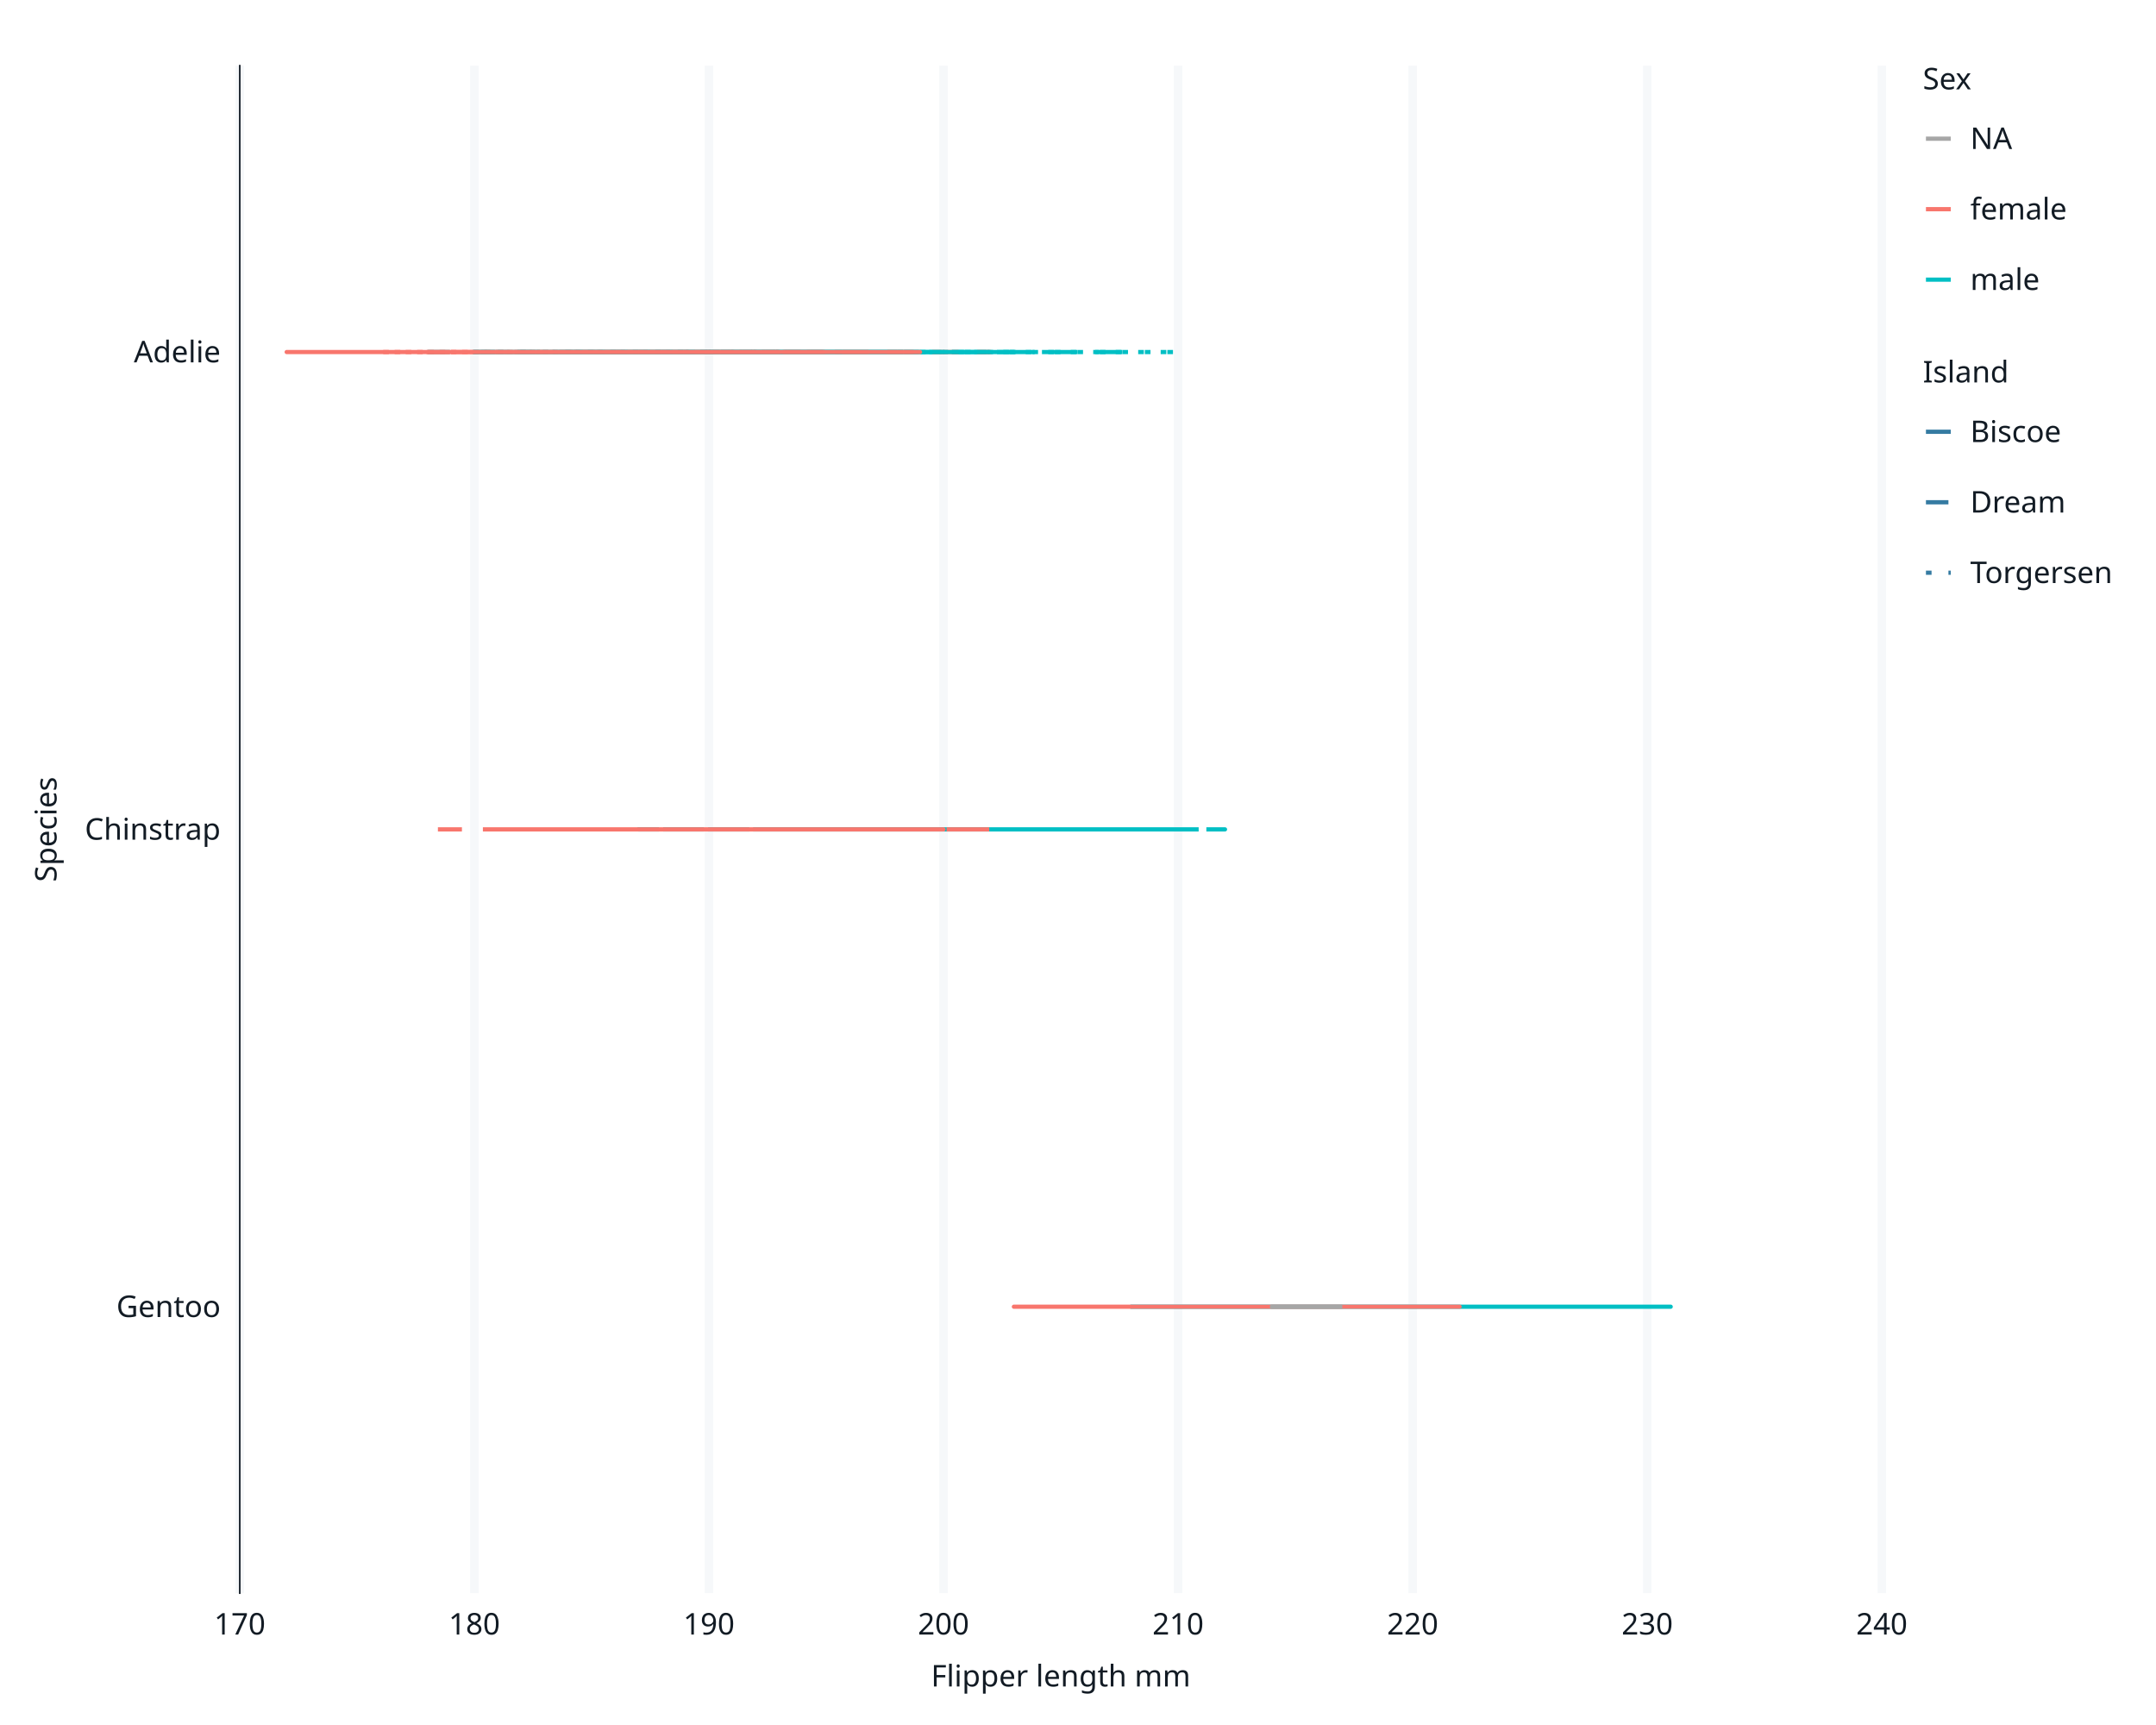
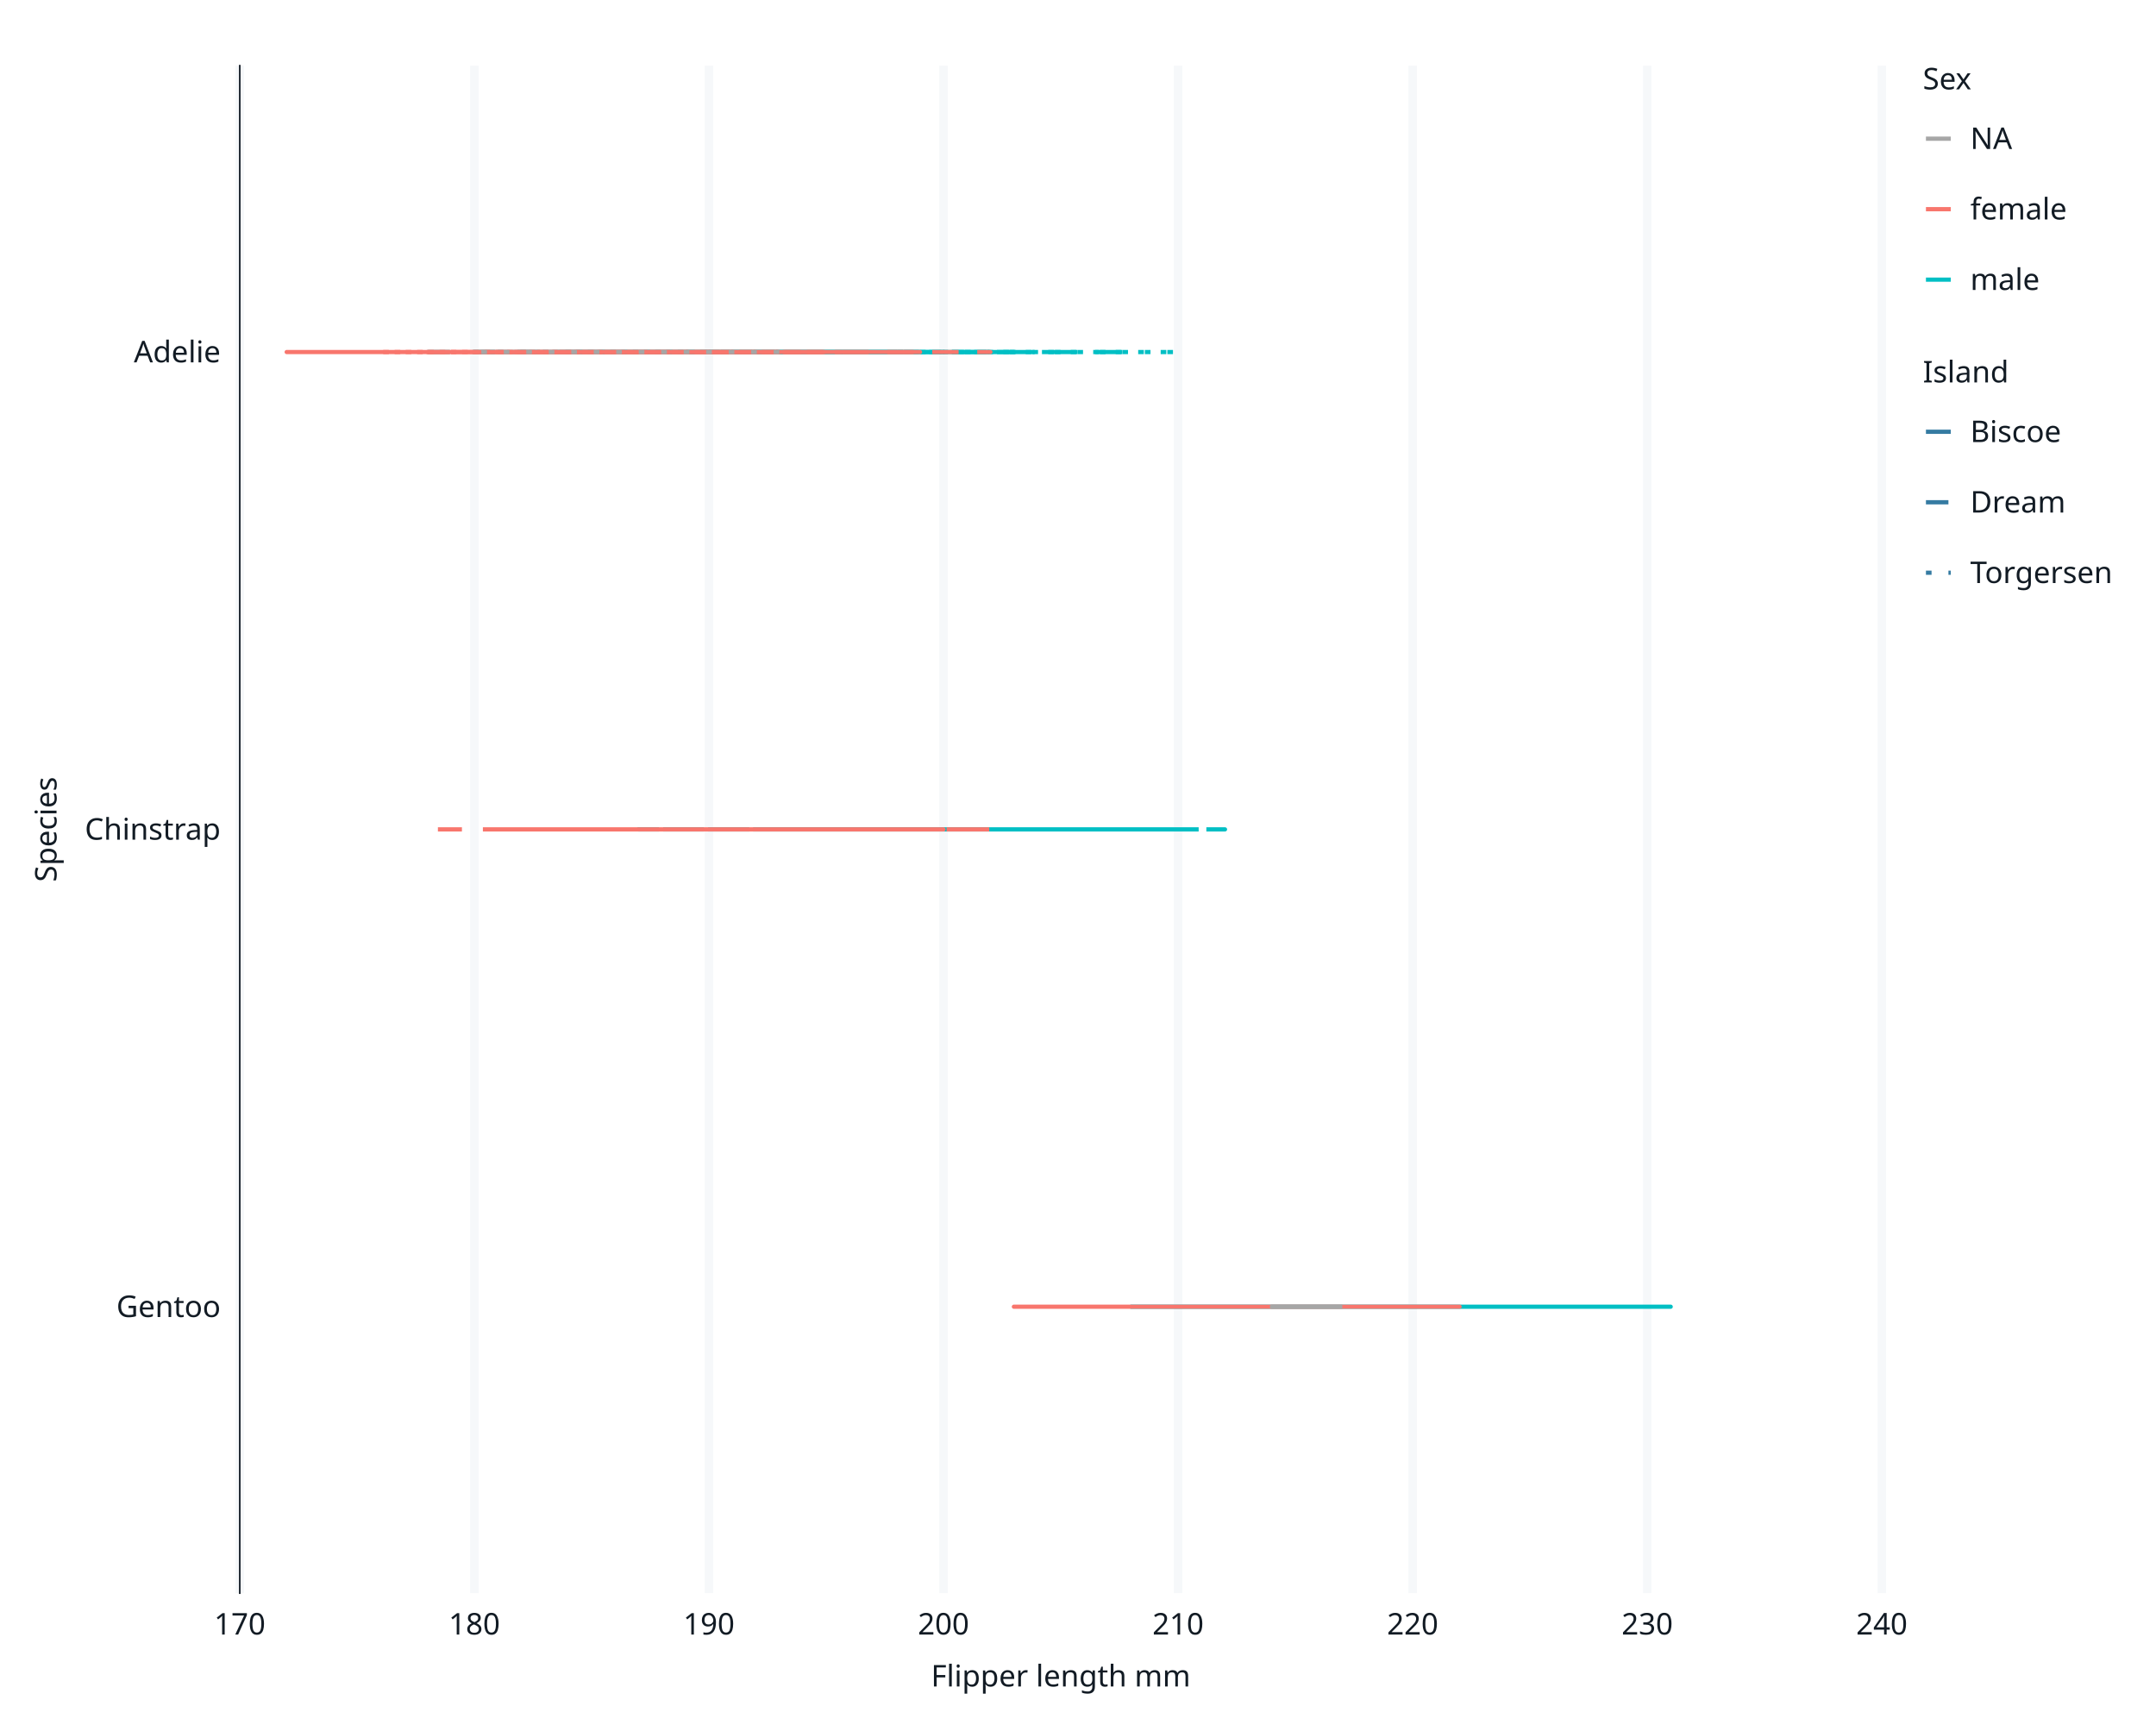
<svg xmlns="http://www.w3.org/2000/svg" class="svglite" data-engine-version="2.0" width="720.00pt" height="576.00pt" viewBox="0 0 720.00 576.00">
  <defs>
    <style type="text/css">
    .svglite line, .svglite polyline, .svglite polygon, .svglite path, .svglite rect, .svglite circle {
      fill: none;
      stroke: #000000;
      stroke-linecap: round;
      stroke-linejoin: round;
      stroke-miterlimit: 10.00;
    }
  </style>
  </defs>
  <rect width="100%" height="100%" style="stroke: none; fill: #FFFFFF;" />
  <defs>
    <clipPath id="cpMC4wMHw3MjAuMDB8MC4wMHw1NzYuMDA=">
      <rect x="0.00" y="0.00" width="720.00" height="576.00" />
    </clipPath>
  </defs>
  <g clip-path="url(#cpMC4wMHw3MjAuMDB8MC4wMHw1NzYuMDA=)">
    <rect x="0" y="0.00" width="720.00" height="576.00" style="stroke-width: 1.07; stroke: #FFFFFF; fill: #FFFFFF;" />
    <rect x="80.07" y="21.92" width="548.36" height="510.05" style="stroke-width: 1.07; stroke: #FFFFFF; fill: #FFFFFF;" />
    <polyline points="80.07,436.33 628.43,436.33 " style="stroke-width: 2.84; stroke: none; stroke-linecap: butt;" />
    <polyline points="80.07,276.94 628.43,276.94 " style="stroke-width: 2.84; stroke: none; stroke-linecap: butt;" />
    <polyline points="80.07,117.55 628.43,117.55 " style="stroke-width: 2.84; stroke: none; stroke-linecap: butt;" />
    <polyline points="80.07,531.97 80.07,21.92 " style="stroke-width: 2.84; stroke: #F6F8FA; stroke-linecap: butt;" />
    <polyline points="158.41,531.97 158.41,21.92 " style="stroke-width: 2.84; stroke: #F6F8FA; stroke-linecap: butt;" />
    <polyline points="236.75,531.97 236.75,21.92 " style="stroke-width: 2.84; stroke: #F6F8FA; stroke-linecap: butt;" />
    <polyline points="315.08,531.97 315.08,21.92 " style="stroke-width: 2.84; stroke: #F6F8FA; stroke-linecap: butt;" />
    <polyline points="393.42,531.97 393.42,21.92 " style="stroke-width: 2.84; stroke: #F6F8FA; stroke-linecap: butt;" />
    <polyline points="471.76,531.97 471.76,21.92 " style="stroke-width: 2.84; stroke: #F6F8FA; stroke-linecap: butt;" />
    <polyline points="550.10,531.97 550.10,21.92 " style="stroke-width: 2.84; stroke: #F6F8FA; stroke-linecap: butt;" />
    <polyline points="628.43,531.97 628.43,21.92 " style="stroke-width: 2.84; stroke: #F6F8FA; stroke-linecap: butt;" />
-     <polyline points="166.24,117.55 236.75,117.55 275.92,117.55 244.58,117.55 299.42,117.55 291.58,117.55 268.08,117.55 299.42,117.55 236.75,117.55 291.58,117.55 275.92,117.55 189.74,117.55 275.92,117.55 283.75,117.55 260.25,117.55 307.25,117.55 228.91,117.55 299.42,117.55 330.75,117.55 307.25,117.55 275.92,117.55 393.42,117.55 291.58,117.55 " style="stroke-width: 1.41; stroke: #00BFC4; stroke-dasharray: 1.88,5.63; stroke-linecap: butt;" />
-     <polyline points="205.41,117.55 275.92,117.55 260.25,117.55 166.24,117.55 174.08,117.55 197.58,117.55 275.92,117.55 189.74,117.55 236.75,117.55 236.75,117.55 283.75,117.55 236.75,117.55 244.58,117.55 213.25,117.55 228.91,117.55 213.25,117.55 221.08,117.55 228.91,117.55 213.25,117.55 127.07,117.55 205.41,117.55 244.58,117.55 244.58,117.55 236.75,117.55 " style="stroke-width: 1.41; stroke: #F8766D; stroke-dasharray: 1.88,5.63; stroke-linecap: butt;" />
-     <polyline points="260.25,117.55 236.75,117.55 205.41,117.55 158.41,117.55 " style="stroke-width: 1.41; stroke: #A6A6A6; stroke-dasharray: 1.88,5.63; stroke-linecap: butt;" />
-     <polyline points="283.75,276.94 260.25,276.94 291.58,276.94 291.58,276.94 299.42,276.94 268.08,276.94 322.92,276.94 322.92,276.94 291.58,276.94 275.92,276.94 244.58,276.94 260.25,276.94 291.58,276.94 315.08,276.94 354.25,276.94 322.92,276.94 338.59,276.94 275.92,276.94 393.42,276.94 354.25,276.94 393.42,276.94 283.75,276.94 322.92,276.94 409.09,276.94 213.25,276.94 322.92,276.94 338.59,276.94 291.58,276.94 338.59,276.94 330.75,276.94 362.09,276.94 369.92,276.94 260.25,276.94 393.42,276.94 " style="stroke-width: 1.41; stroke: #00BFC4; stroke-dasharray: 7.51,7.51; stroke-linecap: butt;" />
-     <polyline points="252.41,276.94 221.08,276.94 299.42,276.94 142.74,276.94 275.92,276.94 260.25,276.94 197.58,276.94 236.75,276.94 166.24,276.94 236.75,276.94 166.24,276.94 213.25,276.94 275.92,276.94 315.08,276.94 244.58,276.94 213.25,276.94 213.25,276.94 307.25,276.94 275.92,276.94 252.41,276.94 213.25,276.94 283.75,276.94 283.75,276.94 236.75,276.94 299.42,276.94 307.25,276.94 260.25,276.94 213.25,276.94 244.58,276.94 268.08,276.94 228.91,276.94 275.92,276.94 330.75,276.94 299.42,276.94 " style="stroke-width: 1.41; stroke: #F8766D; stroke-dasharray: 7.51,7.51; stroke-linecap: butt;" />
-     <polyline points="142.74,117.55 189.74,117.55 283.75,117.55 236.75,117.55 189.74,117.55 275.92,117.55 283.75,117.55 236.75,117.55 174.08,117.55 244.58,117.55 268.08,117.55 236.75,117.55 228.91,117.55 354.25,117.55 205.41,117.55 377.75,117.55 283.75,117.55 252.41,117.55 307.25,117.55 236.75,117.55 315.08,117.55 260.25,117.55 213.25,117.55 236.75,117.55 197.58,117.55 236.75,117.55 260.25,117.55 322.92,117.55 " style="stroke-width: 1.41; stroke: #00BFC4; stroke-dasharray: 7.51,7.51; stroke-linecap: butt;" />
-     <polyline points="142.74,117.55 221.08,117.55 275.92,117.55 158.41,117.55 166.24,117.55 174.08,117.55 205.41,117.55 197.58,117.55 236.75,117.55 244.58,117.55 228.91,117.55 236.75,117.55 330.75,117.55 197.58,117.55 213.25,117.55 236.75,117.55 142.74,117.55 260.25,117.55 213.25,117.55 244.58,117.55 197.58,117.55 260.25,117.55 221.08,117.55 252.41,117.55 189.74,117.55 275.92,117.55 213.25,117.55 " style="stroke-width: 1.41; stroke: #F8766D; stroke-dasharray: 7.51,7.51; stroke-linecap: butt;" />
    <polyline points="550.10,436.33 456.09,436.33 432.59,436.33 463.93,436.33 432.59,436.33 440.42,436.33 416.92,436.33 448.26,436.33 479.59,436.33 487.43,436.33 456.09,436.33 432.59,436.33 432.59,436.33 432.59,436.33 471.76,436.33 487.43,436.33 550.10,436.33 471.76,436.33 463.93,436.33 377.75,436.33 510.93,436.33 440.42,436.33 487.43,436.33 510.93,436.33 432.59,436.33 471.76,436.33 510.93,436.33 471.76,436.33 471.76,436.33 503.09,436.33 479.59,436.33 557.93,436.33 550.10,436.33 542.26,436.33 495.26,436.33 479.59,436.33 479.59,436.33 550.10,436.33 471.76,436.33 495.26,436.33 479.59,436.33 503.09,436.33 534.43,436.33 456.09,436.33 550.10,436.33 534.43,436.33 503.09,436.33 518.76,436.33 440.42,436.33 510.93,436.33 534.43,436.33 534.43,436.33 432.59,436.33 463.93,436.33 385.59,436.33 542.26,436.33 550.10,436.33 550.10,436.33 487.43,436.33 487.43,436.33 416.92,436.33 " style="stroke-width: 1.41; stroke: #00BFC4; stroke-linecap: butt;" />
    <polyline points="401.26,436.33 393.42,436.33 393.42,436.33 401.26,436.33 385.59,436.33 424.76,436.33 424.76,436.33 393.42,436.33 393.42,436.33 385.59,436.33 432.59,436.33 416.92,436.33 432.59,436.33 393.42,436.33 385.59,436.33 369.92,436.33 471.76,436.33 416.92,436.33 377.75,436.33 377.75,436.33 393.42,436.33 448.26,436.33 393.42,436.33 416.92,436.33 393.42,436.33 393.42,436.33 448.26,436.33 377.75,436.33 377.75,436.33 377.75,436.33 424.76,436.33 463.93,436.33 471.76,436.33 440.42,436.33 448.26,436.33 440.42,436.33 385.59,436.33 432.59,436.33 409.09,436.33 409.09,436.33 409.09,436.33 456.09,436.33 409.09,436.33 456.09,436.33 409.09,436.33 424.76,436.33 487.43,436.33 338.59,436.33 463.93,436.33 432.59,436.33 393.42,436.33 377.75,436.33 440.42,436.33 416.92,436.33 448.26,436.33 424.76,436.33 432.59,436.33 409.09,436.33 " style="stroke-width: 1.41; stroke: #F8766D; stroke-linecap: butt;" />
    <polyline points="440.42,436.33 424.76,436.33 440.42,436.33 448.26,436.33 " style="stroke-width: 1.41; stroke: #A6A6A6; stroke-linecap: butt;" />
+     <polyline points="283.75,276.94 260.25,276.94 291.58,276.94 291.58,276.94 299.42,276.94 268.08,276.94 322.92,276.94 322.92,276.94 291.58,276.94 275.92,276.94 244.58,276.94 260.25,276.94 291.58,276.94 315.08,276.94 354.25,276.94 322.92,276.94 338.59,276.94 275.92,276.94 393.42,276.94 354.25,276.94 393.42,276.94 283.75,276.94 322.92,276.94 409.09,276.94 213.25,276.94 322.92,276.94 338.59,276.94 291.58,276.94 338.59,276.94 330.75,276.94 362.09,276.94 369.92,276.94 260.25,276.94 393.42,276.94 " style="stroke-width: 1.41; stroke: #00BFC4; stroke-dasharray: 7.51,7.51; stroke-linecap: butt;" />
+     <polyline points="252.41,276.94 221.08,276.94 299.42,276.94 142.74,276.94 275.92,276.94 260.25,276.94 197.58,276.94 236.75,276.94 166.24,276.94 236.75,276.94 166.24,276.94 213.25,276.94 275.92,276.94 315.08,276.94 244.58,276.94 213.25,276.94 213.25,276.94 307.25,276.94 275.92,276.94 252.41,276.94 213.25,276.94 283.75,276.94 283.75,276.94 236.75,276.94 299.42,276.94 307.25,276.94 260.25,276.94 213.25,276.94 244.58,276.94 268.08,276.94 228.91,276.94 275.92,276.94 330.75,276.94 299.42,276.94 " style="stroke-width: 1.41; stroke: #F8766D; stroke-dasharray: 7.51,7.51; stroke-linecap: butt;" />
+     <polyline points="166.24,117.55 236.75,117.55 275.92,117.55 244.58,117.55 299.42,117.55 291.58,117.55 268.08,117.55 299.42,117.55 236.75,117.55 291.58,117.55 275.92,117.55 189.74,117.55 275.92,117.55 283.75,117.55 260.25,117.55 307.25,117.55 228.91,117.55 299.42,117.55 330.75,117.55 307.25,117.55 275.92,117.55 393.42,117.55 291.58,117.55 " style="stroke-width: 1.41; stroke: #00BFC4; stroke-dasharray: 1.88,5.63; stroke-linecap: butt;" />
+     <polyline points="142.74,117.55 189.74,117.55 283.75,117.55 236.75,117.55 189.74,117.55 275.92,117.55 283.75,117.55 236.75,117.55 174.08,117.55 244.58,117.55 268.08,117.55 236.75,117.55 228.91,117.55 354.25,117.55 205.41,117.55 377.75,117.55 283.75,117.55 252.41,117.55 307.25,117.55 236.75,117.55 315.08,117.55 260.25,117.55 213.25,117.55 236.75,117.55 197.58,117.55 236.75,117.55 260.25,117.55 322.92,117.55 " style="stroke-width: 1.41; stroke: #00BFC4; stroke-dasharray: 7.51,7.51; stroke-linecap: butt;" />
    <polyline points="158.41,117.55 197.58,117.55 158.41,117.55 181.91,117.55 158.41,117.55 221.08,117.55 315.08,117.55 244.58,117.55 260.25,117.55 268.08,117.55 275.92,117.55 252.41,117.55 252.41,117.55 221.08,117.55 338.59,117.55 236.75,117.55 189.74,117.55 236.75,117.55 291.58,117.55 244.58,117.55 291.58,117.55 283.75,117.55 " style="stroke-width: 1.41; stroke: #00BFC4; stroke-linecap: butt;" />
+     <polyline points="205.41,117.55 275.92,117.55 260.25,117.55 166.24,117.55 174.08,117.55 197.58,117.55 275.92,117.55 189.74,117.55 236.75,117.55 236.75,117.55 283.75,117.55 236.75,117.55 244.58,117.55 213.25,117.55 228.91,117.55 213.25,117.55 221.08,117.55 228.91,117.55 213.25,117.55 127.07,117.55 205.41,117.55 244.58,117.55 244.58,117.55 236.75,117.55 " style="stroke-width: 1.41; stroke: #F8766D; stroke-dasharray: 1.88,5.63; stroke-linecap: butt;" />
+     <polyline points="142.74,117.55 221.08,117.55 275.92,117.55 158.41,117.55 166.24,117.55 174.08,117.55 205.41,117.55 197.58,117.55 236.75,117.55 244.58,117.55 228.91,117.55 236.75,117.55 330.75,117.55 197.58,117.55 213.25,117.55 236.75,117.55 142.74,117.55 260.25,117.55 213.25,117.55 244.58,117.55 197.58,117.55 260.25,117.55 221.08,117.55 252.41,117.55 189.74,117.55 275.92,117.55 213.25,117.55 " style="stroke-width: 1.41; stroke: #F8766D; stroke-dasharray: 7.51,7.51; stroke-linecap: butt;" />
    <polyline points="111.41,117.55 228.91,117.55 213.25,117.55 213.25,117.55 95.74,117.55 205.41,117.55 236.75,117.55 213.25,117.55 205.41,117.55 166.24,117.55 197.58,117.55 197.58,117.55 189.74,117.55 275.92,117.55 252.41,117.55 181.91,117.55 260.25,117.55 307.25,117.55 166.24,117.55 299.42,117.55 260.25,117.55 244.58,117.55 " style="stroke-width: 1.41; stroke: #F8766D; stroke-linecap: butt;" />
+     <polyline points="260.25,117.55 236.75,117.55 205.41,117.55 158.41,117.55 " style="stroke-width: 1.41; stroke: #A6A6A6; stroke-dasharray: 1.88,5.63; stroke-linecap: butt;" />
    <polyline points="80.07,531.97 80.07,21.92 " style="stroke-width: 0.53; stroke: #121B24; stroke-linecap: square;" />
    <text x="73.68" y="439.77" text-anchor="end" style="font-size: 10.00px; fill: #121B24; font-family: sans;" textLength="32.81px" lengthAdjust="spacingAndGlyphs">Gentoo</text>
    <text x="73.68" y="280.38" text-anchor="end" style="font-size: 10.00px; fill: #121B24; font-family: sans;" textLength="42.80px" lengthAdjust="spacingAndGlyphs">Chinstrap</text>
    <text x="73.68" y="120.99" text-anchor="end" style="font-size: 10.00px; fill: #121B24; font-family: sans;" textLength="27.80px" lengthAdjust="spacingAndGlyphs">Adelie</text>
    <polyline points="76.42,436.33 80.07,436.33 " style="stroke-width: 0.53; stroke: none; stroke-linecap: butt;" />
    <polyline points="76.42,276.94 80.07,276.94 " style="stroke-width: 0.53; stroke: none; stroke-linecap: butt;" />
    <polyline points="76.42,117.55 80.07,117.55 " style="stroke-width: 0.53; stroke: none; stroke-linecap: butt;" />
    <polyline points="80.07,531.97 628.43,531.97 " style="stroke-width: 0.53; stroke: none; stroke-linecap: square;" />
    <polyline points="80.07,535.62 80.07,531.97 " style="stroke-width: 0.53; stroke: none; stroke-linecap: butt;" />
    <polyline points="158.41,535.62 158.41,531.97 " style="stroke-width: 0.53; stroke: none; stroke-linecap: butt;" />
    <polyline points="236.75,535.62 236.75,531.97 " style="stroke-width: 0.53; stroke: none; stroke-linecap: butt;" />
    <polyline points="315.08,535.62 315.08,531.97 " style="stroke-width: 0.53; stroke: none; stroke-linecap: butt;" />
    <polyline points="393.42,535.62 393.42,531.97 " style="stroke-width: 0.53; stroke: none; stroke-linecap: butt;" />
    <polyline points="471.76,535.62 471.76,531.97 " style="stroke-width: 0.53; stroke: none; stroke-linecap: butt;" />
    <polyline points="550.10,535.62 550.10,531.97 " style="stroke-width: 0.53; stroke: none; stroke-linecap: butt;" />
    <polyline points="628.43,535.62 628.43,531.97 " style="stroke-width: 0.53; stroke: none; stroke-linecap: butt;" />
    <text x="80.07" y="545.79" text-anchor="middle" style="font-size: 10.00px; fill: #121B24; font-family: sans;" textLength="16.69px" lengthAdjust="spacingAndGlyphs">170</text>
    <text x="158.41" y="545.79" text-anchor="middle" style="font-size: 10.00px; fill: #121B24; font-family: sans;" textLength="16.69px" lengthAdjust="spacingAndGlyphs">180</text>
    <text x="236.75" y="545.79" text-anchor="middle" style="font-size: 10.00px; fill: #121B24; font-family: sans;" textLength="16.69px" lengthAdjust="spacingAndGlyphs">190</text>
    <text x="315.08" y="545.79" text-anchor="middle" style="font-size: 10.00px; fill: #121B24; font-family: sans;" textLength="16.69px" lengthAdjust="spacingAndGlyphs">200</text>
    <text x="393.42" y="545.79" text-anchor="middle" style="font-size: 10.00px; fill: #121B24; font-family: sans;" textLength="16.69px" lengthAdjust="spacingAndGlyphs">210</text>
    <text x="471.76" y="545.79" text-anchor="middle" style="font-size: 10.00px; fill: #121B24; font-family: sans;" textLength="16.69px" lengthAdjust="spacingAndGlyphs">220</text>
    <text x="550.10" y="545.79" text-anchor="middle" style="font-size: 10.00px; fill: #121B24; font-family: sans;" textLength="16.69px" lengthAdjust="spacingAndGlyphs">230</text>
    <text x="628.43" y="545.79" text-anchor="middle" style="font-size: 10.00px; fill: #121B24; font-family: sans;" textLength="16.69px" lengthAdjust="spacingAndGlyphs">240</text>
    <text x="354.25" y="563.13" text-anchor="middle" style="font-size: 10.00px; fill: #121B24; font-family: sans;" textLength="80.03px" lengthAdjust="spacingAndGlyphs">Flipper length mm</text>
    <text transform="translate(18.88,276.94) rotate(-90)" text-anchor="middle" style="font-size: 10.00px; fill: #121B24; font-family: sans;" textLength="35.59px" lengthAdjust="spacingAndGlyphs">Species</text>
    <rect x="633.91" y="21.92" width="48.61" height="81.42" style="stroke-width: 1.07; stroke: #FFFFFF; fill: #FFFFFF;" />
    <text x="642.13" y="29.84" style="font-size: 10.00px; fill: #121B24; font-family: sans;" textLength="17.24px" lengthAdjust="spacingAndGlyphs">Sex</text>
    <rect x="642.13" y="36.36" width="10.37" height="19.92" style="stroke-width: 1.07; stroke: #FFFFFF; fill: #FFFFFF;" />
    <line x1="643.17" y1="46.31" x2="651.46" y2="46.31" style="stroke-width: 1.41; stroke: #A6A6A6; stroke-linecap: butt;" />
    <rect x="642.13" y="59.89" width="10.37" height="19.92" style="stroke-width: 1.07; stroke: #FFFFFF; fill: #FFFFFF;" />
    <line x1="643.17" y1="69.85" x2="651.46" y2="69.85" style="stroke-width: 1.41; stroke: #F8766D; stroke-linecap: butt;" />
    <rect x="642.13" y="83.42" width="10.37" height="19.92" style="stroke-width: 1.07; stroke: #FFFFFF; fill: #FFFFFF;" />
    <line x1="643.17" y1="93.38" x2="651.46" y2="93.38" style="stroke-width: 1.41; stroke: #00BFC4; stroke-linecap: butt;" />
    <text x="657.98" y="49.75" style="font-size: 10.00px; fill: #121B24; font-family: sans;" textLength="13.90px" lengthAdjust="spacingAndGlyphs">NA</text>
    <text x="657.98" y="73.29" style="font-size: 10.00px; fill: #121B24; font-family: sans;" textLength="30.02px" lengthAdjust="spacingAndGlyphs">female</text>
    <text x="657.98" y="96.82" style="font-size: 10.00px; fill: #121B24; font-family: sans;" textLength="21.68px" lengthAdjust="spacingAndGlyphs">male</text>
    <rect x="633.91" y="119.78" width="64.17" height="81.42" style="stroke-width: 1.07; stroke: #FFFFFF; fill: #FFFFFF;" />
    <text x="642.13" y="127.70" style="font-size: 10.00px; fill: #121B24; font-family: sans;" textLength="26.69px" lengthAdjust="spacingAndGlyphs">Island</text>
    <rect x="642.13" y="134.21" width="10.37" height="19.92" style="stroke-width: 1.07; stroke: #FFFFFF; fill: #FFFFFF;" />
    <line x1="643.17" y1="144.17" x2="651.46" y2="144.17" style="stroke-width: 1.41; stroke: #357BA2; stroke-linecap: butt;" />
    <rect x="642.13" y="157.75" width="10.37" height="19.92" style="stroke-width: 1.07; stroke: #FFFFFF; fill: #FFFFFF;" />
    <line x1="643.17" y1="167.71" x2="651.46" y2="167.71" style="stroke-width: 1.41; stroke: #357BA2; stroke-dasharray: 7.51,7.51; stroke-linecap: butt;" />
    <rect x="642.13" y="181.28" width="10.37" height="19.92" style="stroke-width: 1.07; stroke: #FFFFFF; fill: #FFFFFF;" />
    <line x1="643.17" y1="191.24" x2="651.46" y2="191.24" style="stroke-width: 1.41; stroke: #357BA2; stroke-dasharray: 1.88,5.63; stroke-linecap: butt;" />
    <text x="657.98" y="147.61" style="font-size: 10.00px; fill: #121B24; font-family: sans;" textLength="30.02px" lengthAdjust="spacingAndGlyphs">Biscoe</text>
    <text x="657.98" y="171.15" style="font-size: 10.00px; fill: #121B24; font-family: sans;" textLength="30.01px" lengthAdjust="spacingAndGlyphs">Dream</text>
    <text x="657.98" y="194.68" style="font-size: 10.00px; fill: #121B24; font-family: sans;" textLength="45.58px" lengthAdjust="spacingAndGlyphs">Torgersen</text>
  </g>
</svg>
